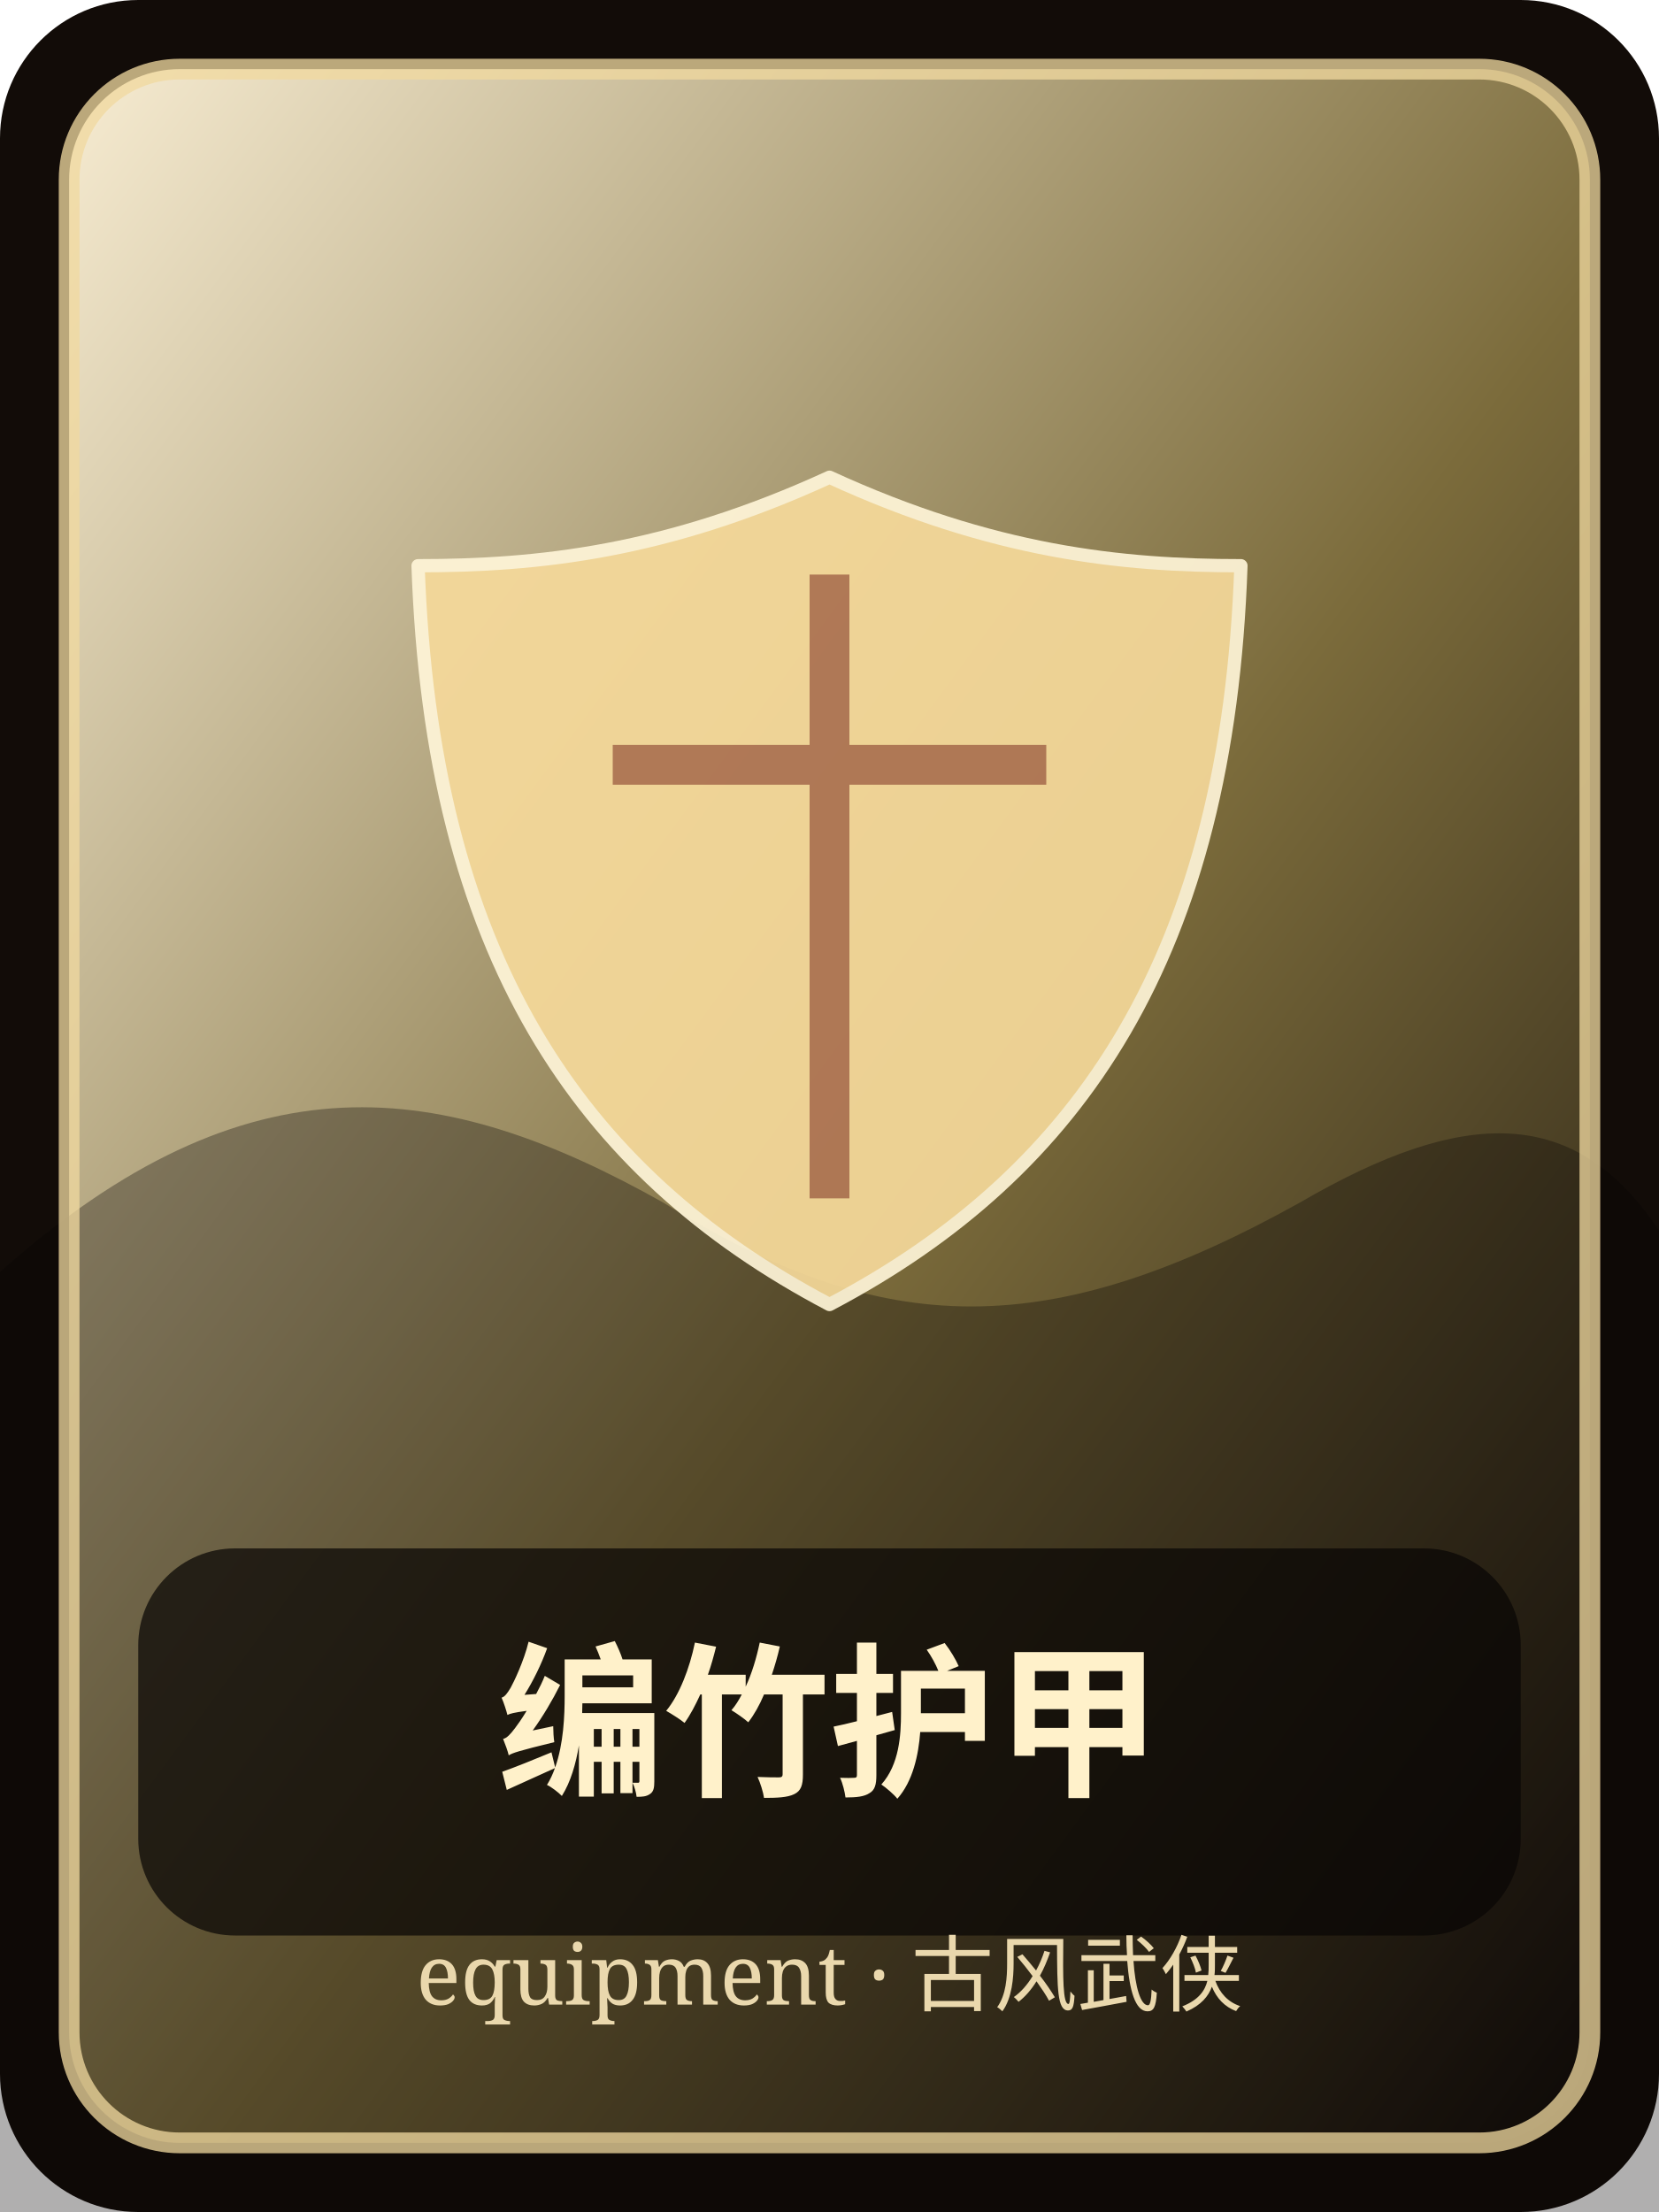
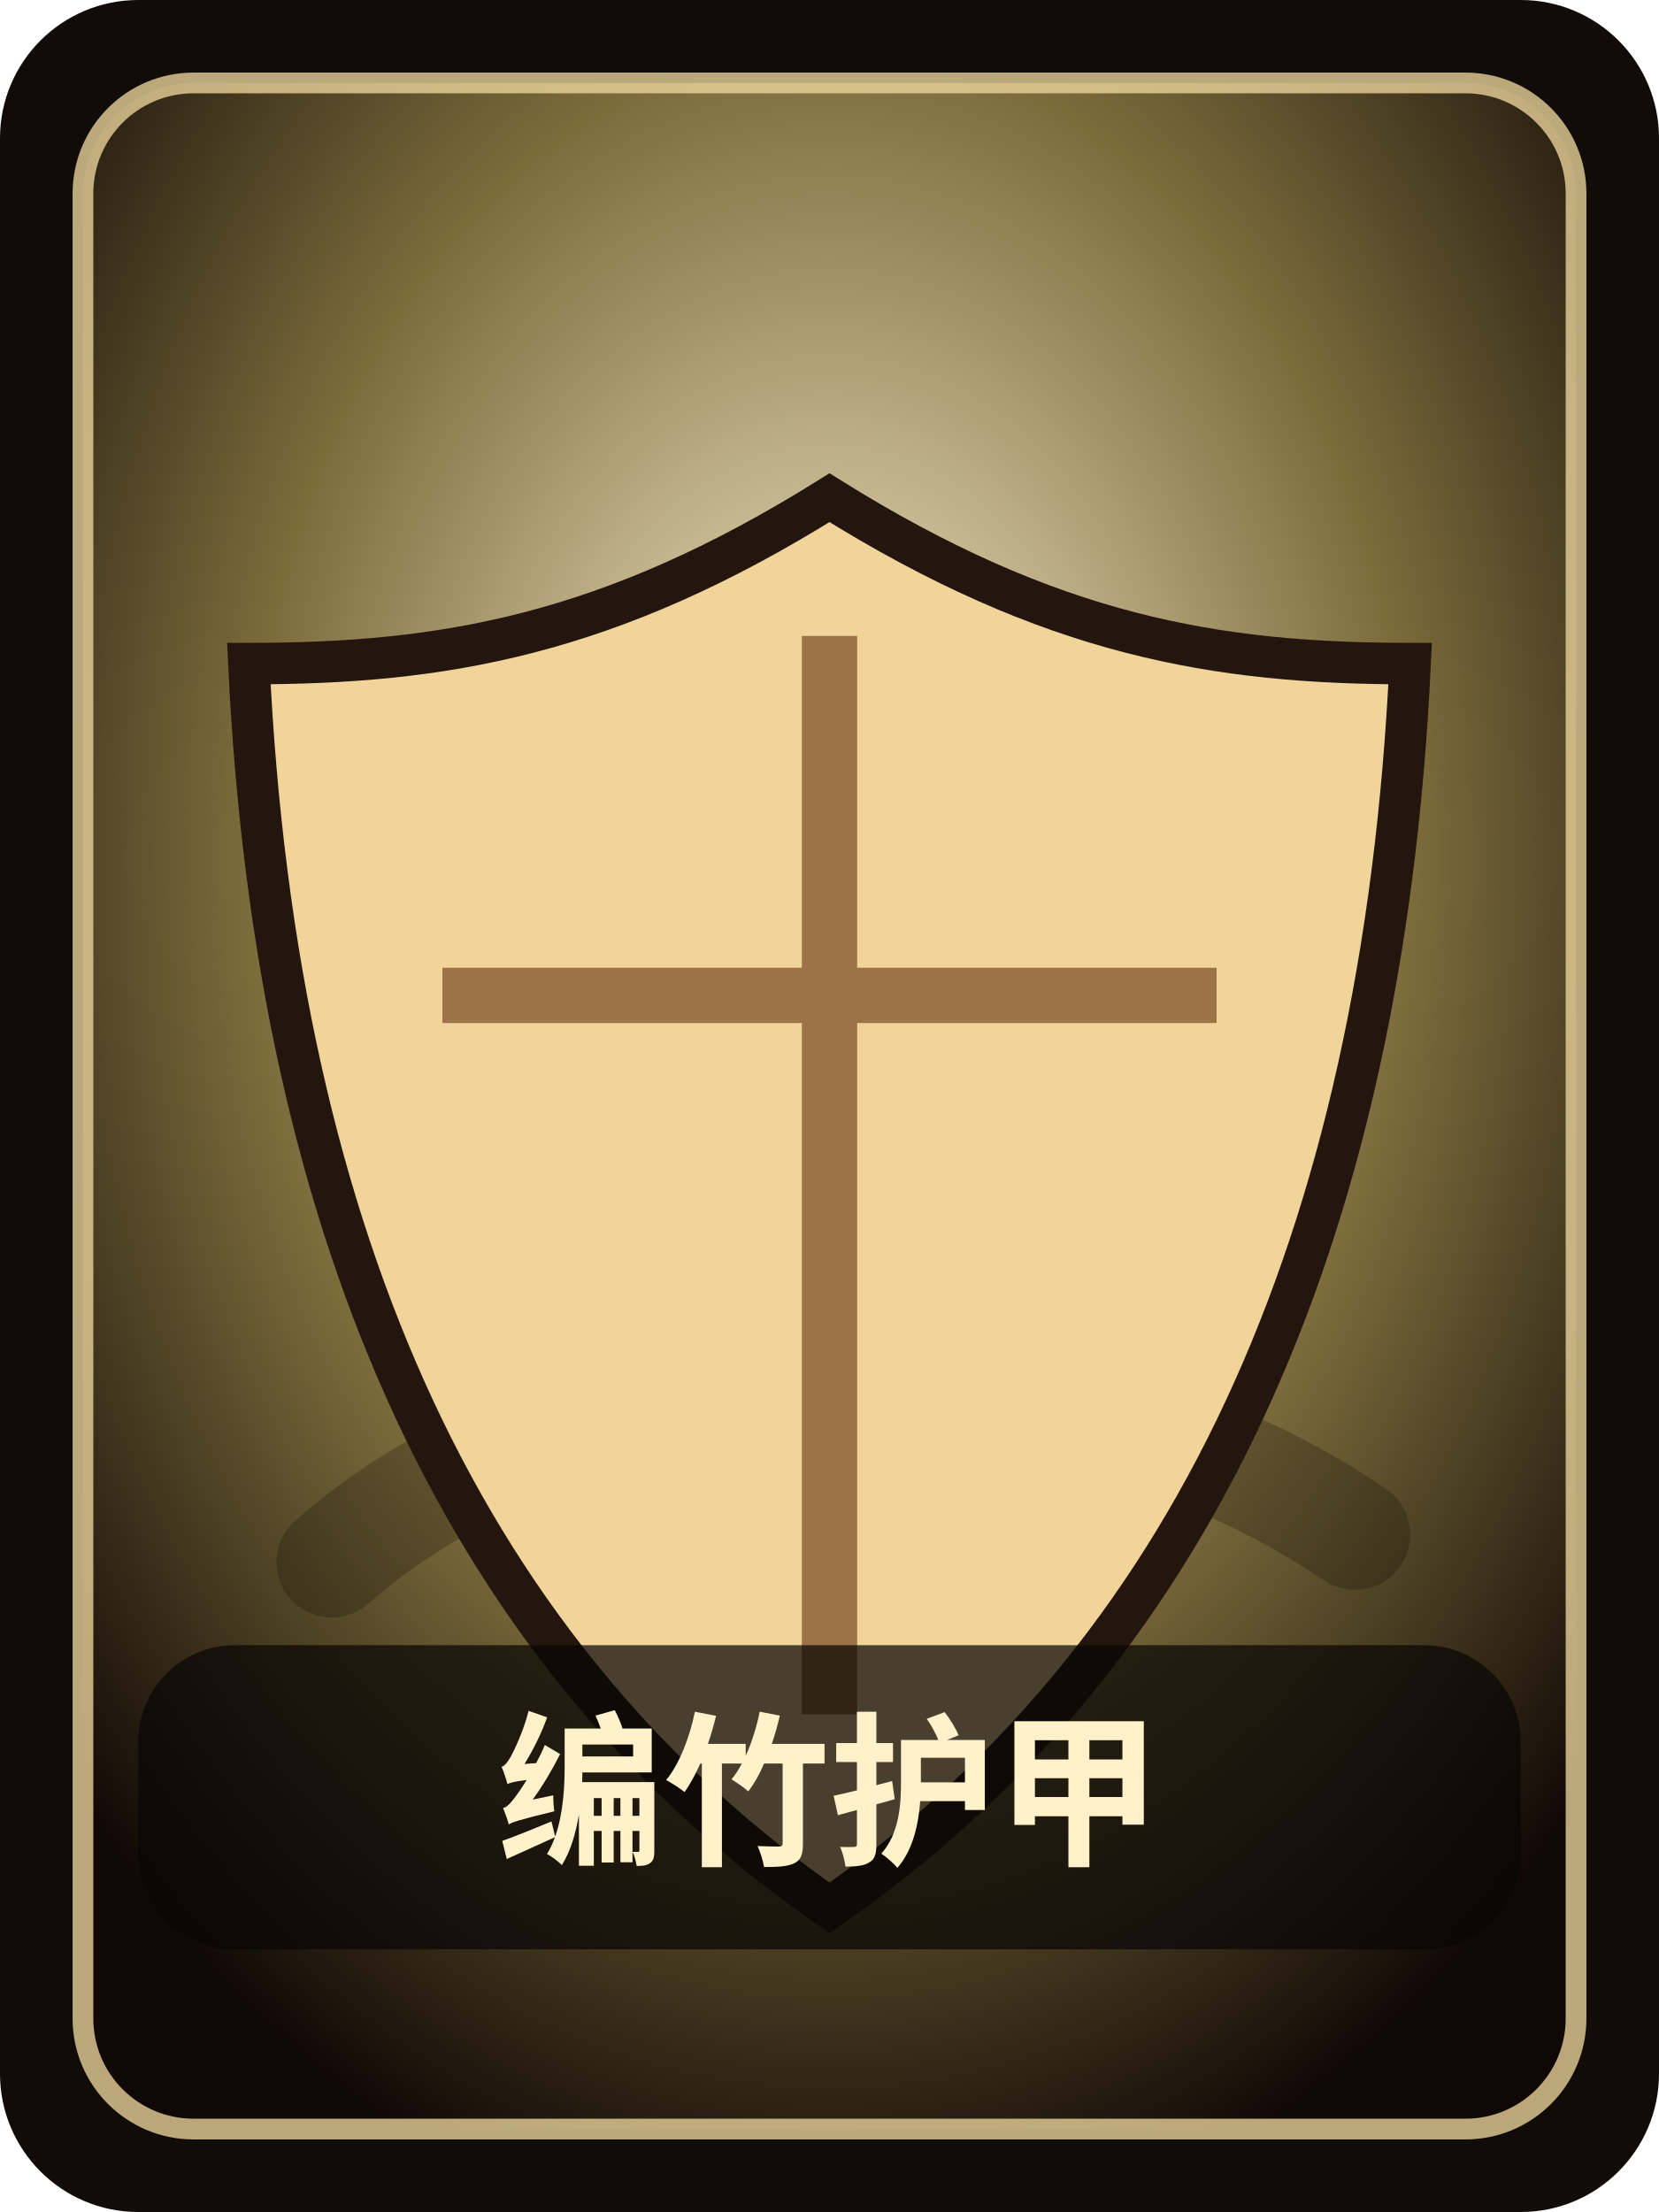
- <svg xmlns="http://www.w3.org/2000/svg" width="120" height="160" viewBox="0 0 120 160" role="img" aria-label="编竹护甲 · 古风武侠卡牌" data-art-direction="ancient-wuxia" data-kind="card" data-card-id="woven_bamboo_armor" data-theme="古风武侠江湖水墨">
+ <svg xmlns="http://www.w3.org/2000/svg" width="120" height="160" viewBox="0 0 120 160" role="img" aria-label="编竹护甲 · 古风武侠装备道具" data-art-direction="ancient-wuxia-equipment" data-kind="equipment" data-card-id="woven_bamboo_armor" data-theme="古风武侠江湖水墨装备道具">
  <defs>
-     <linearGradient id="paper" x1="0" y1="0" x2="1" y2="1">
-       <stop stop-color="#f7ecd2" />
-       <stop offset="0.55" stop-color="#7b6b3b" />
-       <stop offset="1" stop-color="#100b09" />
-     </linearGradient>
+     <radialGradient id="g" cx="50%" cy="38%" r="68%">
+       <stop stop-color="#fff2d1" />
+       <stop offset=".58" stop-color="#7b6b3b" />
+       <stop offset="1" stop-color="#100805" />
+     </radialGradient>
  </defs>
  <rect width="120" height="160" rx="10" fill="#120c08" />
-   <rect x="5" y="5" width="110" height="150" rx="8" fill="url(#paper)" />
-   <path d="M0 92c18-16 32-14 48-5 16 10 28 10 46 0 12-7 20-7 26 2v71H0z" fill="#050403" opacity=".32" />
-   <g transform="translate(60 63) scale(.16)">
-     <path d="M0-178c74 34 132 40 186 40-6 175-72 274-186 334-114-60-180-159-186-334 54 0 112-6 186-40z" fill="#f5d99a" stroke="#fff5d8" stroke-width="6" stroke-linejoin="round" opacity=".92" />
-     <path d="M0-134v282M-98-48h196" stroke="#7b2d20" stroke-width="18" opacity=".55" />
-   </g>
-   <rect x="10" y="112" width="100" height="28" rx="7" fill="#080504" opacity=".72" />
-   <text x="60" y="129" text-anchor="middle" font-family="KaiTi, STKaiti, serif" font-size="12" font-weight="700" fill="#fff1ca">编竹护甲</text>
-   <text x="60" y="145" text-anchor="middle" font-family="KaiTi, STKaiti, serif" font-size="6" fill="#ead8ad">equipment · 古风武侠</text>
-   <rect x="5" y="5" width="110" height="150" rx="8" fill="none" stroke="#f1d99f" stroke-width="1.5" opacity=".76" />
+   <rect x="6" y="6" width="108" height="148" rx="8" fill="url(#g)" />
+   <path d="M24 113c18-16 52-17 74-2" stroke="#100805" stroke-width="8" stroke-linecap="round" fill="none" opacity=".25" />
+   <path d="M60 36c16 10 28 12 42 12-2 42-16 72-42 90-26-18-40-48-42-90 14 0 26-2 42-12z" fill="#f0d49a" stroke="#24160f" stroke-width="3" />
+   <path d="M60 46v78M32 72h56" stroke="#7b4d25" stroke-width="4" opacity=".72" />
+   <rect x="10" y="119" width="100" height="22" rx="7" fill="#080504" opacity=".72" />
+   <text x="60" y="134" text-anchor="middle" font-family="KaiTi, STKaiti, serif" font-size="12" font-weight="700" fill="#fff1ca">编竹护甲</text>
+   <rect x="6" y="6" width="108" height="148" rx="8" fill="none" stroke="#f1d99f" stroke-width="1.5" opacity=".76" />
</svg>
